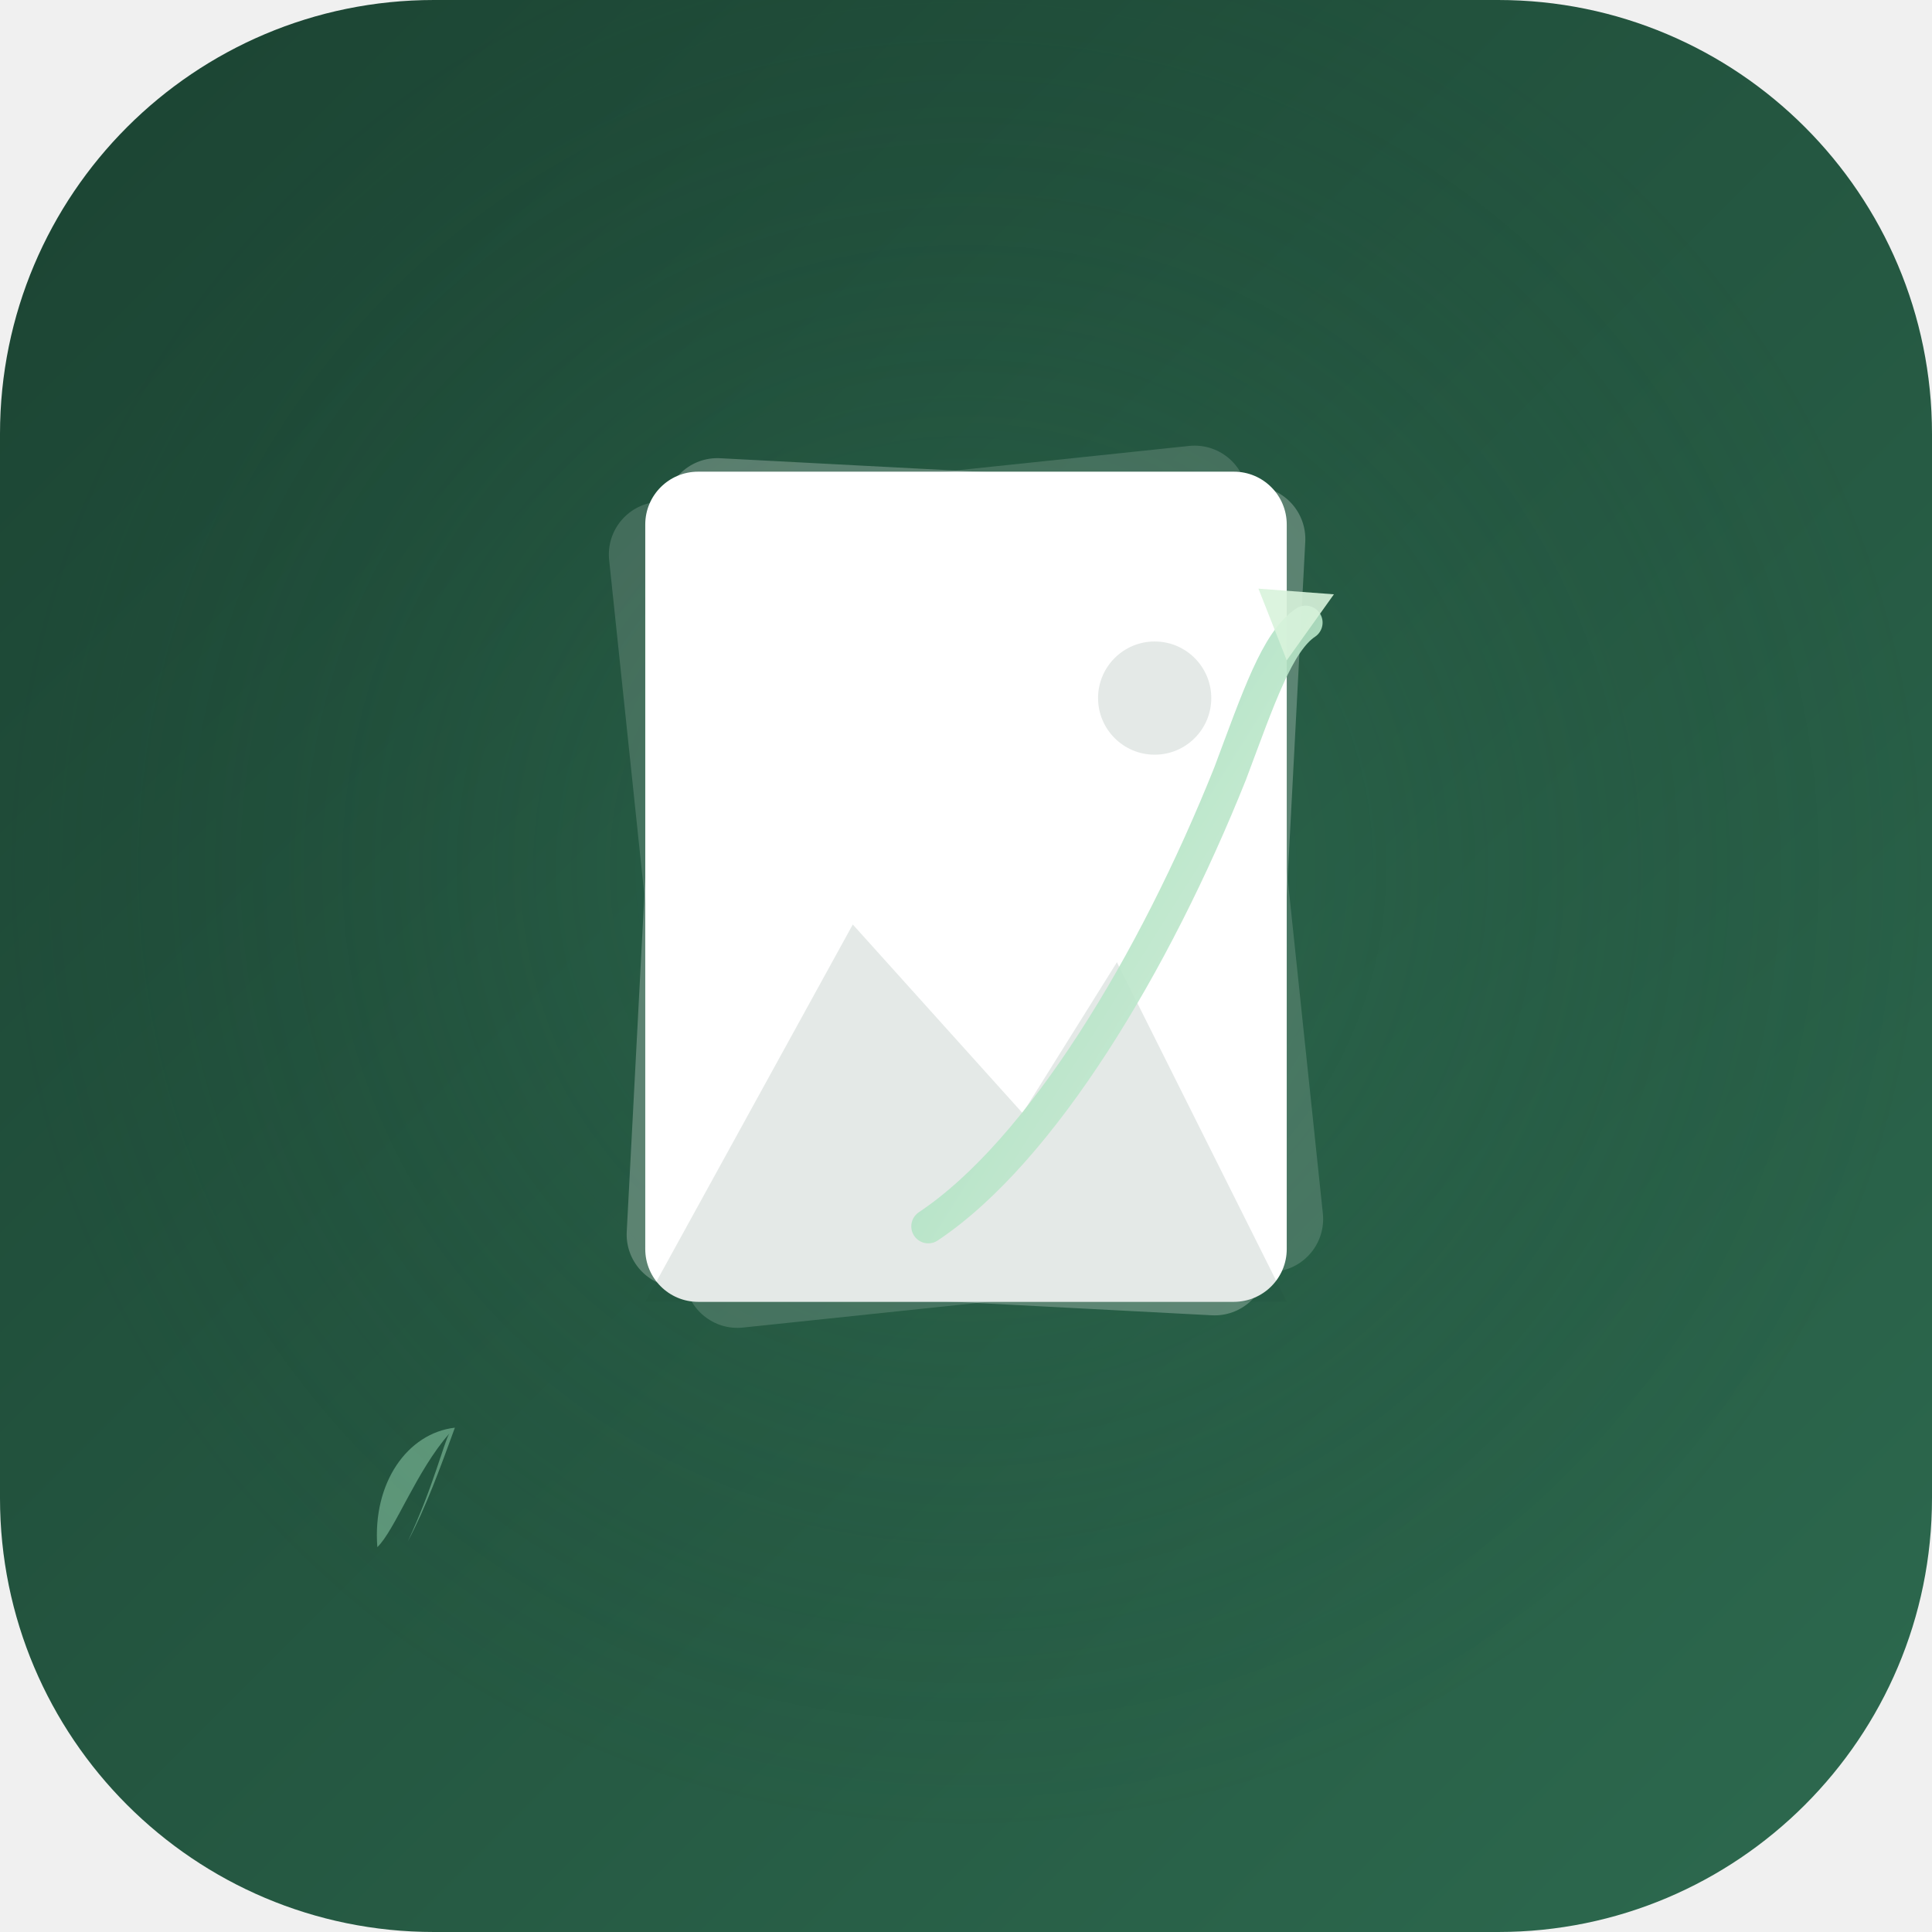
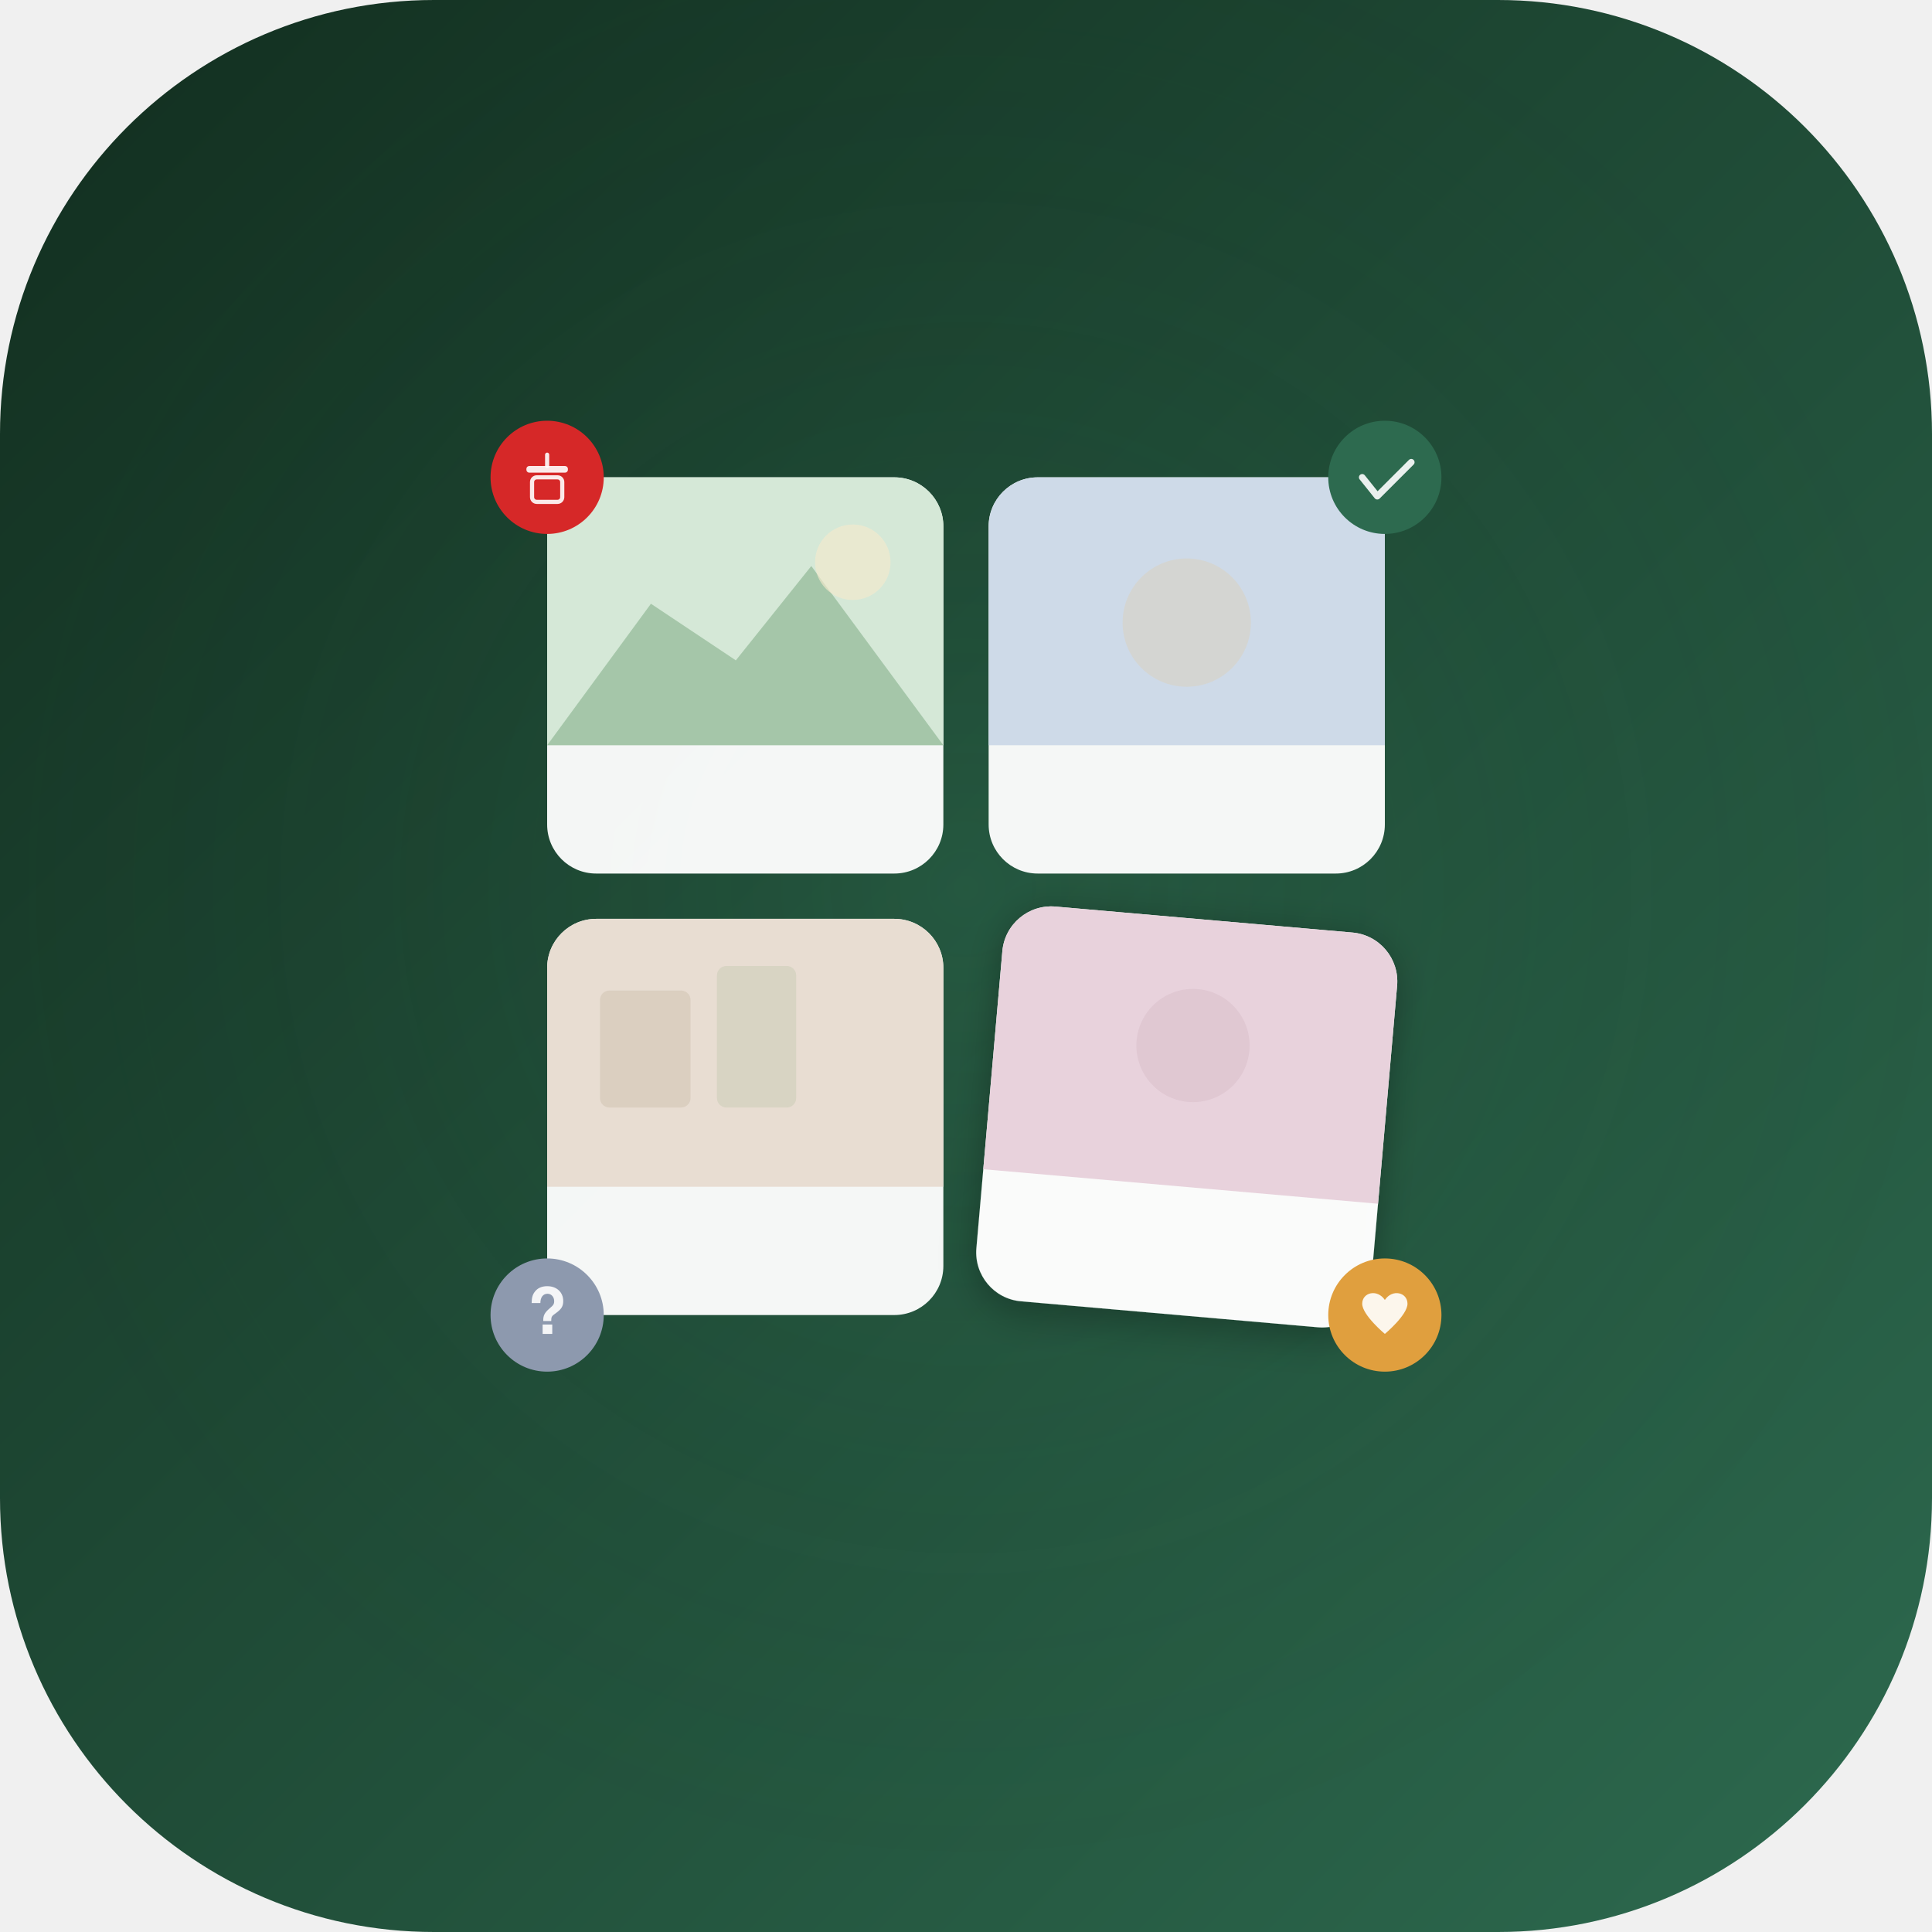
<svg xmlns="http://www.w3.org/2000/svg" viewBox="0 0 1024 1024" width="1024" height="1024">
  <defs>
    <linearGradient id="bg" x1="0%" y1="0%" x2="100%" y2="100%">
-       <stop offset="0%" stop-color="#1B4332" />
+       <stop offset="0%" stop-color="#122E1F" />
      <stop offset="100%" stop-color="#2D6A4F" />
    </linearGradient>
-     <linearGradient id="trail" x1="0%" y1="0%" x2="100%" y2="100%">
-       <stop offset="0%" stop-color="#95D5B2" />
-       <stop offset="100%" stop-color="#D8F3DC" />
-     </linearGradient>
-     <clipPath id="clip">
+     <radialGradient id="gl" cx="50%" cy="46%" r="52%">
+       <stop offset="0%" stop-color="#52B788" stop-opacity="0.12" />
+       <stop offset="100%" stop-color="#122E1F" stop-opacity="0" />
+     </radialGradient>
+     <clipPath id="ios">
      <rect width="1024" height="1024" rx="230" ry="230" />
    </clipPath>
+     <clipPath id="t1">
+       <rect x="290" y="253" width="210" height="210" rx="26" />
+     </clipPath>
+     <clipPath id="t2">
+       <rect x="524" y="253" width="210" height="210" rx="26" />
+     </clipPath>
+     <clipPath id="t3">
+       <rect x="290" y="487" width="210" height="210" rx="26" />
+     </clipPath>
+     <clipPath id="t4">
+       <rect x="-105" y="-105" width="210" height="210" rx="26" />
+     </clipPath>
+     <filter id="lift">
+       <feDropShadow dx="0" dy="5" stdDeviation="10" flood-color="#000" flood-opacity="0.3" />
+     </filter>
  </defs>
-   <g clip-path="url(#clip)">
+   <g clip-path="url(#ios)">
    <rect width="1024" height="1024" fill="url(#bg)" />
-     <radialGradient id="glow" cx="50%" cy="45%" r="50%">
-       <stop offset="0%" stop-color="#40916C" stop-opacity="0.3" />
-       <stop offset="100%" stop-color="#1B4332" stop-opacity="0" />
-     </radialGradient>
-     <rect width="1024" height="1024" fill="url(#glow)" />
-     <g transform="translate(512, 470) rotate(-6)">
-       <rect x="-170" y="-220" width="340" height="440" rx="28" fill="white" opacity="0.15" />
+     <rect width="1024" height="1024" fill="url(#gl)" />
+     <rect x="290" y="253" width="210" height="210" rx="26" fill="white" opacity="0.95" />
+     <g clip-path="url(#t1)">
+       <rect x="290" y="253" width="210" height="142" fill="#D5E8D7" />
+       <polygon points="290,395 345,320 390,350 430,300 500,395" fill="#6B9E72" opacity="0.45" />
+       <circle cx="452" cy="298" r="20" fill="#F5EACD" opacity="0.65" />
    </g>
-     <g transform="translate(512, 470) rotate(3)">
-       <rect x="-170" y="-220" width="340" height="440" rx="28" fill="white" opacity="0.25" />
+     <rect x="524" y="253" width="210" height="210" rx="26" fill="white" opacity="0.95" />
+     <g clip-path="url(#t2)">
+       <rect x="524" y="253" width="210" height="142" fill="#CEDAE8" />
+       <circle cx="629" cy="330" r="34" fill="#DCCFB8" opacity="0.45" />
    </g>
-     <g transform="translate(512, 470)">
-       <rect x="-170" y="-220" width="340" height="440" rx="28" fill="white" />
-       <g opacity="0.12">
-         <polygon points="-170,220 -60,20 30,120 80,40 170,220" fill="#1B4332" />
-         <circle cx="100" cy="-100" r="30" fill="#1B4332" />
+     <rect x="290" y="487" width="210" height="210" rx="26" fill="white" opacity="0.95" />
+     <g clip-path="url(#t3)">
+       <rect x="290" y="487" width="210" height="142" fill="#E8DDD2" />
+       <rect x="318" y="525" width="48" height="62" rx="5" fill="#C8BAA6" opacity="0.4" />
+       <rect x="380" y="512" width="42" height="75" rx="5" fill="#BAC2A6" opacity="0.35" />
+     </g>
+     <g transform="translate(629, 592) rotate(5)" filter="url(#lift)">
+       <rect x="-105" y="-105" width="210" height="210" rx="26" fill="white" opacity="0.97" />
+       <g clip-path="url(#t4)">
+         <rect x="-105" y="-105" width="210" height="142" fill="#E8D2DC" />
+         <circle cx="0" cy="-38" r="30" fill="#D4B8C4" opacity="0.4" />
      </g>
    </g>
-     <g transform="translate(512, 470)">
-       <path d="M -20,180 C 40,140 100,40 140,-60 C 155,-100 165,-130 180,-140" fill="none" stroke="url(#trail)" stroke-width="18" stroke-linecap="round" opacity="0.9" />
-       <polygon points="195,-155 170,-120 155,-158" fill="#D8F3DC" opacity="0.9" />
+     <circle cx="290" cy="253" r="30" fill="#D62828" />
+     <g transform="translate(290, 253)">
+       <rect x="-11" y="-6" width="22" height="3.5" rx="1.5" fill="white" opacity="0.9" />
+       <rect x="-8" y="0" width="16" height="13" rx="2.5" fill="none" stroke="white" stroke-width="2.2" opacity="0.9" />
+       <line x1="0" y1="-12" x2="0" y2="-6" stroke="white" stroke-width="2.2" stroke-linecap="round" opacity="0.9" />
    </g>
-     <g transform="translate(200, 820) rotate(-25) scale(0.8)">
-       <path d="M0,0 C 15,-40 50,-60 80,-50 C 60,-30 40,-10 20,5 C 50,-20 70,-45 75,-48 C 45,-35 15,-5 0,0Z" fill="#95D5B2" opacity="0.5" />
-     </g>
+     <circle cx="734" cy="253" r="30" fill="#2D6A4F" />
+     <polyline points="722,253 730,263 748,245" fill="none" stroke="white" stroke-width="3.5" stroke-linecap="round" stroke-linejoin="round" opacity="0.9" transform="translate(0,0)" />
+     <circle cx="290" cy="697" r="30" fill="#8D99AE" />
+     <text x="290" y="707" text-anchor="middle" font-family="Helvetica, Arial, sans-serif" font-size="34" font-weight="700" fill="white" opacity="0.9">?</text>
+     <circle cx="734" cy="697" r="30" fill="#E09F3E" />
+     <path d="M734,689 C730,683 722,685 722,691 C722,697 734,707 734,707 C734,707 746,697 746,691 C746,685 738,683 734,689Z" fill="white" opacity="0.9" />
  </g>
</svg>
